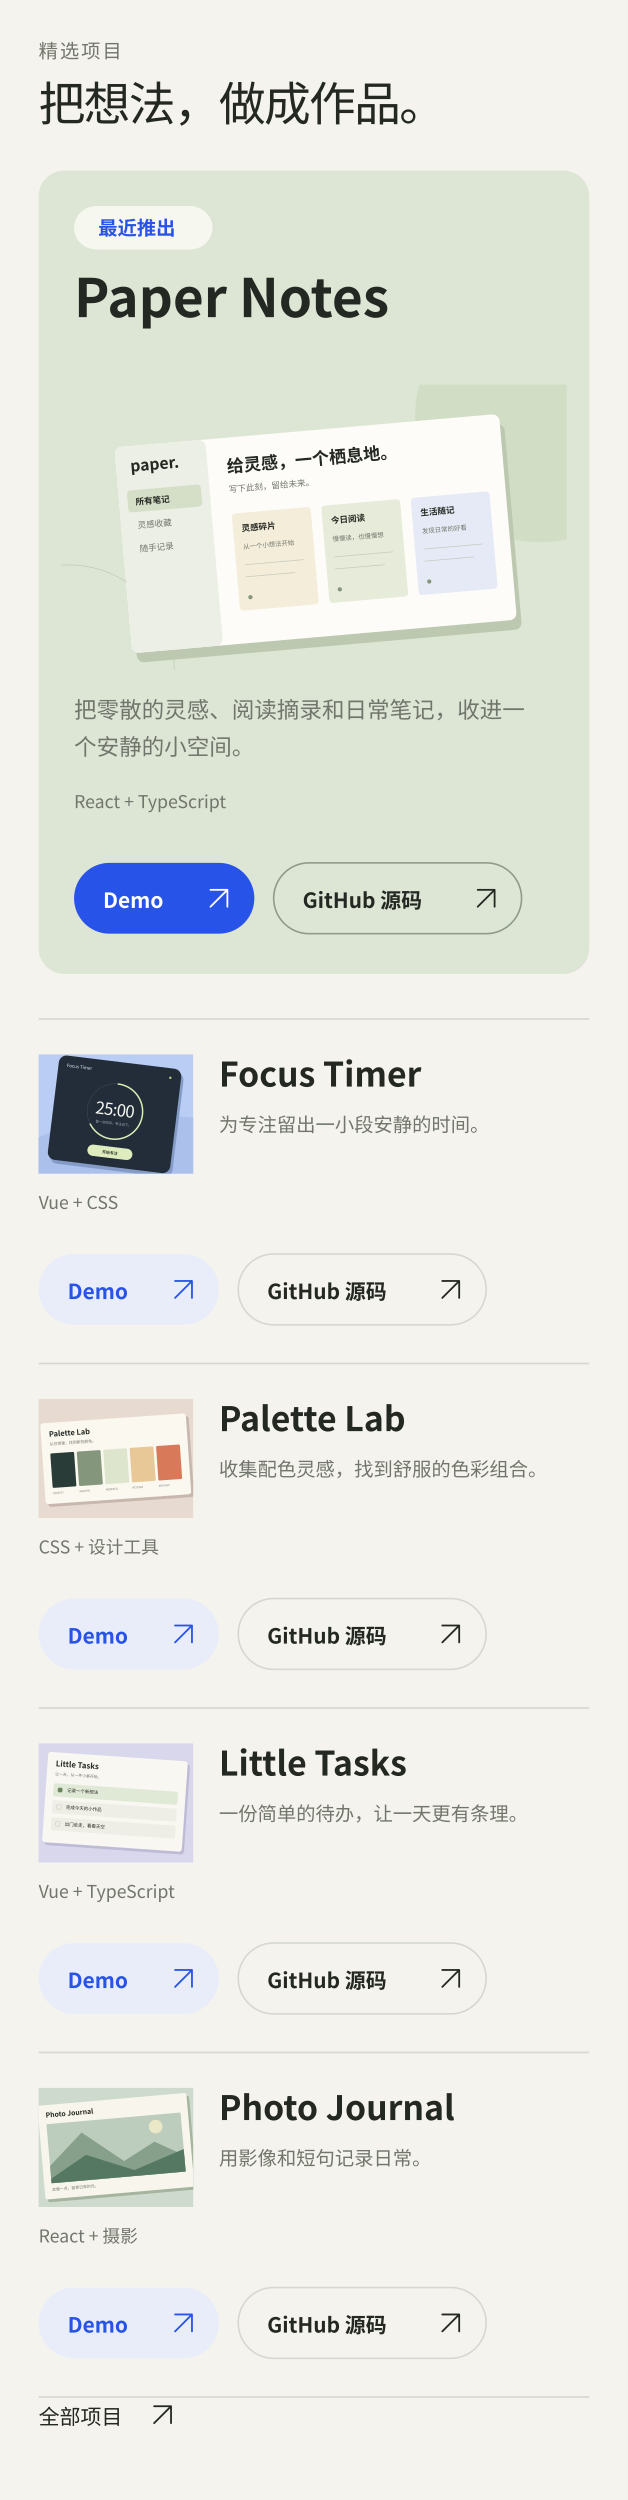
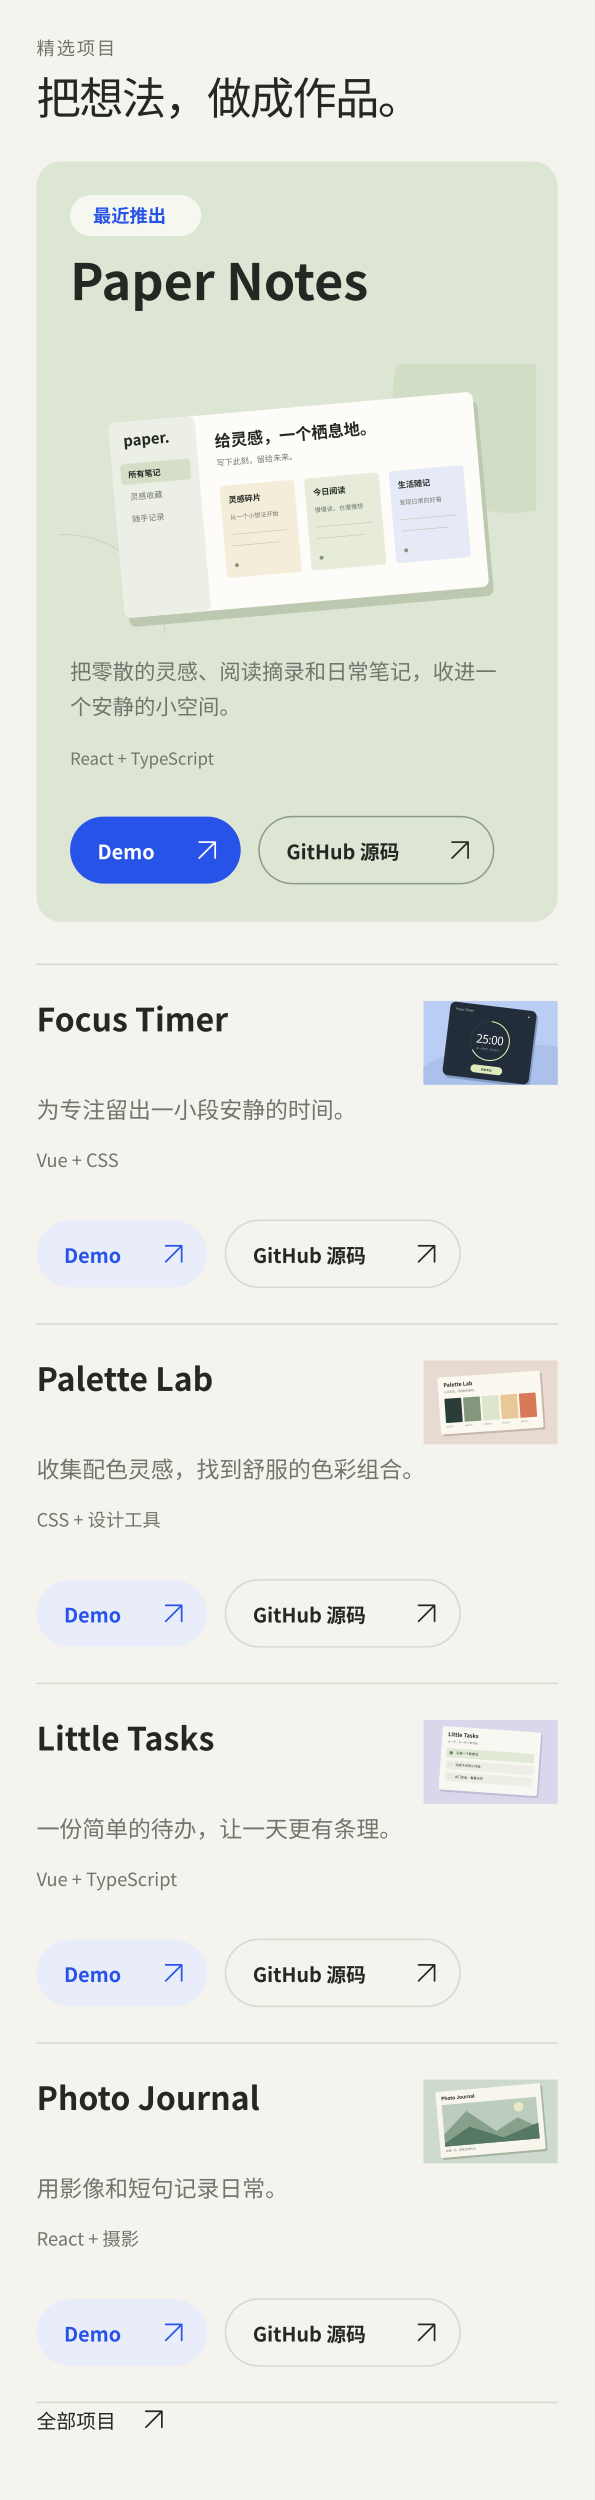
- <svg xmlns="http://www.w3.org/2000/svg" width="390" height="1553" viewBox="0 0 390 1553" role="img" aria-labelledby="title desc">
+ <svg xmlns="http://www.w3.org/2000/svg" width="390" height="1641" viewBox="0 0 390 1641" role="img" aria-labelledby="title desc">
  <g font-family="Segoe UI,Microsoft YaHei,Noto Sans CJK SC,Arial,sans-serif">
-     <rect x="0" y="0" width="390" height="1553" rx="0" fill="#F5F3ED" stroke="none" />
+     <rect x="0" y="0" width="390" height="1641" rx="0" fill="#F5F3ED" stroke="none" />
    <g transform="translate(0 0)">
      <svg width="390" height="24" viewBox="0 0 390 24" overflow="visible">
        <g font-family="Segoe UI,Microsoft YaHei,Noto Sans CJK SC,Arial,sans-serif" />
      </svg>
    </g>
    <g transform="translate(0 24)">
-       <svg width="390" height="1505" viewBox="0 0 390 1505" overflow="visible">
+       <svg width="390" height="1593" viewBox="0 0 390 1593" overflow="visible">
        <g font-family="Segoe UI,Microsoft YaHei,Noto Sans CJK SC,Arial,sans-serif">
          <text x="24" y="12" font-size="12" fill="#71766C" font-weight="500" letter-spacing="1.2">精选项目</text>
          <text x="24" y="51" font-size="29" fill="#242822" font-weight="500" letter-spacing="-1">把想法，做成作品。</text>
          <g id="Featured-notes">
            <rect x="24" y="82" width="342" height="499" rx="16" fill="#DDE5D5" stroke="none" />
            <rect x="46" y="104" width="86" height="27" rx="14" fill="#F6F8EF" stroke="none" />
            <text x="61" y="122" font-size="12" fill="#2853E8" font-weight="600">最近推出</text>
            <text x="46" y="173" font-size="33" fill="#242822" font-weight="550">Paper Notes</text>
            <svg id="Cover-notes" x="38" y="215" width="314" height="177" viewBox="0 0 720 400" preserveAspectRatio="xMidYMid slice">
              <rect x="0" y="0" width="720" height="400" rx="0" fill="#DDE5D5" stroke="none" />
              <circle cx="678" cy="45" r="176" fill="#D2DDC6" stroke="none" />
              <circle cx="16" cy="401" r="148" fill="none" stroke="#BECBB2" />
              <g transform="translate(91,64) rotate(-5,270,140)">
                <rect x="6" y="14" width="542" height="290" rx="10" fill="#BCC8AF" stroke="none" />
                <rect x="0" y="0" width="542" height="290" rx="10" fill="#FDFCF8" stroke="none" />
                <rect x="0" y="0" width="128" height="290" rx="10" fill="#ECEFE5" stroke="none" />
                <text x="20" y="36" font-size="22" fill="#242822" font-weight="650">paper.</text>
                <rect x="12" y="62" width="104" height="31" rx="5" fill="#D5DFC7" stroke="none" />
                <text x="23" y="83" font-size="12" fill="#242822" font-weight="550">所有笔记</text>
                <text x="23" y="116" font-size="12" fill="#71766C" font-weight="400">灵感收藏</text>
                <text x="23" y="149" font-size="12" fill="#71766C" font-weight="400">随手记录</text>
                <text x="155" y="49" font-size="24" fill="#242822" font-weight="600">给灵感，一个栖息地。</text>
                <text x="155" y="77" font-size="12" fill="#71766C" font-weight="400">写下此刻，留给未来。</text>
                <rect x="156" y="107" width="111" height="137" rx="5" fill="#F4EDDA" stroke="none" />
                <text x="168" y="133" font-size="12" fill="#242822" font-weight="600">灵感碎片</text>
                <text x="168" y="158" font-size="9" fill="#71766C" font-weight="400">从一个小想法开始</text>
                <path d="M168 180H251" fill="none" stroke="#C5C9BC" />
                <path d="M168 197H238" fill="none" stroke="#C5C9BC" />
                <circle cx="172" cy="226" r="3" fill="#86957D" stroke="none" />
                <rect x="282" y="107" width="111" height="137" rx="5" fill="#E6ECD9" stroke="none" />
                <text x="294" y="133" font-size="12" fill="#242822" font-weight="600">今日阅读</text>
                <text x="294" y="158" font-size="9" fill="#71766C" font-weight="400">慢慢读，也慢慢想</text>
                <path d="M294 180H377" fill="none" stroke="#C5C9BC" />
                <path d="M294 197H364" fill="none" stroke="#C5C9BC" />
                <circle cx="298" cy="226" r="3" fill="#86957D" stroke="none" />
                <rect x="408" y="107" width="111" height="137" rx="5" fill="#E5EAF6" stroke="none" />
                <text x="420" y="133" font-size="12" fill="#242822" font-weight="600">生活随记</text>
                <text x="420" y="158" font-size="9" fill="#71766C" font-weight="400">发现日常的好看</text>
                <path d="M420 180H503" fill="none" stroke="#C5C9BC" />
                <path d="M420 197H490" fill="none" stroke="#C5C9BC" />
                <circle cx="424" cy="226" r="3" fill="#86957D" stroke="none" />
              </g>
            </svg>
            <text x="46" y="422" font-size="14" fill="#71766C" font-weight="400">把零散的灵感、阅读摘录和日常笔记，收进一</text>
            <text x="46" y="445" font-size="14" fill="#71766C" font-weight="400">个安静的小空间。</text>
            <text x="46" y="478" font-size="11" fill="#71766C" font-weight="400">React + TypeScript</text>
            <a id="Action-notes-Demo" href="https://example.com/projects/notes" target="_blank" rel="noopener noreferrer" aria-label="Paper Notes · Demo">
              <rect x="46" y="512" width="112" height="44" rx="22" fill="#2853E8" stroke="none" />
              <text x="64" y="540" font-size="13" fill="#FFF" font-weight="550">Demo</text>
              <g transform="translate(127,525) scale(0.75)" fill="none" stroke="#FFF" stroke-width="1.5" stroke-linecap="round" stroke-linejoin="round">
                <path d="M5 19 19 5M5 5h14v14" />
              </g>
            </a>
            <a id="Action-notes-GitHub" href="https://example.com/github/notes" target="_blank" rel="noopener noreferrer" aria-label="Paper Notes · GitHub 源码">
              <rect x="170" y="512" width="154" height="44" rx="22" fill="none" stroke="#8D9B87" />
              <text x="188" y="540" font-size="13" fill="#242822" font-weight="550">GitHub 源码</text>
              <g transform="translate(293,525) scale(0.75)" fill="none" stroke="#242822" stroke-width="1.5" stroke-linecap="round" stroke-linejoin="round">
                <path d="M5 19 19 5M5 5h14v14" />
              </g>
            </a>
          </g>
          <g id="Project-timer">
            <path d="M24 609H366" fill="none" stroke="#D5D8CF" />
-             <svg id="Cover-timer" x="24" y="631" width="96" height="74" viewBox="0 0 720 400" preserveAspectRatio="xMidYMid slice">
+             <svg id="Cover-timer" x="278" y="633" width="88" height="55" viewBox="0 0 720 400" preserveAspectRatio="xMidYMid slice">
              <rect x="0" y="0" width="720" height="400" rx="0" fill="#BACDF4" stroke="none" />
              <path d="M0 346Q210 159 720 222V400H0Z" fill="#ABC1EC" />
              <g transform="translate(148,25) rotate(7,210,180)">
                <rect x="9" y="12" width="414" height="353" rx="26" fill="#849BC5" stroke="none" />
                <rect x="0" y="0" width="414" height="353" rx="26" fill="#232D39" stroke="none" />
                <text x="28" y="38" font-size="15" fill="#E8EDF7" font-weight="500">Focus Timer</text>
                <circle cx="378" cy="32" r="4" fill="#B3D986" stroke="none" />
                <circle cx="207" cy="167" r="93" fill="none" stroke="#4B5C6B" />
                <path d="M207 74A93 93 0 1 1 130 219" fill="none" stroke="#DDEEB5" stroke-width="5" stroke-linecap="round" />
                <text x="207" y="181" font-size="56" fill="#F8FAF1" font-weight="400" text-anchor="middle" letter-spacing="-2">25:00</text>
                <text x="207" y="211" font-size="11" fill="#A9B7C5" font-weight="400" text-anchor="middle">留一点时间，专注当下。</text>
                <rect x="131" y="286" width="152" height="38" rx="19" fill="#DFEDBE" stroke="none" />
                <text x="207" y="311" font-size="13" fill="#283329" font-weight="550" text-anchor="middle">开始专注</text>
              </g>
            </svg>
-             <text x="136" y="651" font-size="21" fill="#242822" font-weight="550">Focus Timer</text>
-             <text x="136" y="679" font-size="12" fill="#71766C" font-weight="400">为专注留出一小段安静的时间。</text>
-             <text x="24" y="727" font-size="11" fill="#71766C" font-weight="400">Vue + CSS</text>
+             <text x="24" y="653" font-size="21" fill="#242822" font-weight="550">Focus Timer</text>
+             <text x="24" y="710" font-size="15" fill="#71766C" font-weight="400">为专注留出一小段安静的时间。</text>
+             <text x="24" y="742" font-size="12" fill="#71766C" font-weight="400">Vue + CSS</text>
            <a id="Action-timer-Demo" href="https://example.com/projects/timer" target="_blank" rel="noopener noreferrer" aria-label="Focus Timer · Demo">
-               <rect x="24" y="755" width="112" height="44" rx="22" fill="#E9EDF9" stroke="none" />
-               <text x="42" y="783" font-size="13" fill="#2853E8" font-weight="550">Demo</text>
-               <g transform="translate(105,768) scale(0.75)" fill="none" stroke="#2853E8" stroke-width="1.5" stroke-linecap="round" stroke-linejoin="round">
+               <rect x="24" y="777" width="112" height="44" rx="22" fill="#E9EDF9" stroke="none" />
+               <text x="42" y="805" font-size="13" fill="#2853E8" font-weight="550">Demo</text>
+               <g transform="translate(105,790) scale(0.75)" fill="none" stroke="#2853E8" stroke-width="1.5" stroke-linecap="round" stroke-linejoin="round">
                <path d="M5 19 19 5M5 5h14v14" />
              </g>
            </a>
            <a id="Action-timer-GitHub" href="https://example.com/github/timer" target="_blank" rel="noopener noreferrer" aria-label="Focus Timer · GitHub 源码">
-               <rect x="148" y="755" width="154" height="44" rx="22" fill="none" stroke="#D5D8CF" />
-               <text x="166" y="783" font-size="13" fill="#242822" font-weight="550">GitHub 源码</text>
-               <g transform="translate(271,768) scale(0.75)" fill="none" stroke="#242822" stroke-width="1.5" stroke-linecap="round" stroke-linejoin="round">
+               <rect x="148" y="777" width="154" height="44" rx="22" fill="none" stroke="#D5D8CF" />
+               <text x="166" y="805" font-size="13" fill="#242822" font-weight="550">GitHub 源码</text>
+               <g transform="translate(271,790) scale(0.75)" fill="none" stroke="#242822" stroke-width="1.5" stroke-linecap="round" stroke-linejoin="round">
                <path d="M5 19 19 5M5 5h14v14" />
              </g>
            </a>
          </g>
          <g id="Project-palette">
-             <path d="M24 823H366" fill="none" stroke="#D5D8CF" />
-             <svg id="Cover-palette" x="24" y="845" width="96" height="74" viewBox="0 0 720 400" preserveAspectRatio="xMidYMid slice">
+             <path d="M24 845H366" fill="none" stroke="#D5D8CF" />
+             <svg id="Cover-palette" x="278" y="869" width="88" height="55" viewBox="0 0 720 400" preserveAspectRatio="xMidYMid slice">
              <rect x="0" y="0" width="720" height="400" rx="0" fill="#E7DAD1" stroke="none" />
              <g transform="translate(115,65) rotate(-4,245,145)">
                <rect x="9" y="10" width="490" height="272" rx="9" fill="#C8B7AD" stroke="none" />
                <rect x="0" y="0" width="490" height="272" rx="9" fill="#FBF8F0" stroke="none" />
                <text x="27" y="47" font-size="25" fill="#242822" font-weight="600">Palette Lab</text>
                <text x="27" y="76" font-size="13" fill="#71766C" font-weight="400">从日常里，找到新的颜色。</text>
                <rect x="27" y="103" width="80" height="116" rx="4" fill="#293C37" stroke="none" />
                <text x="27" y="240" font-size="9" fill="#71766C" font-weight="400">#293C37</text>
                <rect x="116" y="103" width="80" height="116" rx="4" fill="#84977D" stroke="none" />
                <text x="116" y="240" font-size="9" fill="#71766C" font-weight="400">#84977D</text>
                <rect x="205" y="103" width="80" height="116" rx="4" fill="#DDE5CD" stroke="none" />
                <text x="205" y="240" font-size="9" fill="#71766C" font-weight="400">#DDE5CD</text>
                <rect x="294" y="103" width="80" height="116" rx="4" fill="#E7C896" stroke="none" />
                <text x="294" y="240" font-size="9" fill="#71766C" font-weight="400">#E7C896</text>
                <rect x="383" y="103" width="80" height="116" rx="4" fill="#D87959" stroke="none" />
                <text x="383" y="240" font-size="9" fill="#71766C" font-weight="400">#D87959</text>
              </g>
            </svg>
-             <text x="136" y="865" font-size="21" fill="#242822" font-weight="550">Palette Lab</text>
-             <text x="136" y="893" font-size="12" fill="#71766C" font-weight="400">收集配色灵感，找到舒服的色彩组合。</text>
-             <text x="24" y="941" font-size="11" fill="#71766C" font-weight="400">CSS + 设计工具</text>
+             <text x="24" y="889" font-size="21" fill="#242822" font-weight="550">Palette Lab</text>
+             <text x="24" y="946" font-size="15" fill="#71766C" font-weight="400">收集配色灵感，找到舒服的色彩组合。</text>
+             <text x="24" y="978" font-size="12" fill="#71766C" font-weight="400">CSS + 设计工具</text>
            <a id="Action-palette-Demo" href="https://example.com/projects/palette" target="_blank" rel="noopener noreferrer" aria-label="Palette Lab · Demo">
-               <rect x="24" y="969" width="112" height="44" rx="22" fill="#E9EDF9" stroke="none" />
-               <text x="42" y="997" font-size="13" fill="#2853E8" font-weight="550">Demo</text>
-               <g transform="translate(105,982) scale(0.75)" fill="none" stroke="#2853E8" stroke-width="1.5" stroke-linecap="round" stroke-linejoin="round">
+               <rect x="24" y="1013" width="112" height="44" rx="22" fill="#E9EDF9" stroke="none" />
+               <text x="42" y="1041" font-size="13" fill="#2853E8" font-weight="550">Demo</text>
+               <g transform="translate(105,1026) scale(0.75)" fill="none" stroke="#2853E8" stroke-width="1.5" stroke-linecap="round" stroke-linejoin="round">
                <path d="M5 19 19 5M5 5h14v14" />
              </g>
            </a>
            <a id="Action-palette-GitHub" href="https://example.com/github/palette" target="_blank" rel="noopener noreferrer" aria-label="Palette Lab · GitHub 源码">
-               <rect x="148" y="969" width="154" height="44" rx="22" fill="none" stroke="#D5D8CF" />
-               <text x="166" y="997" font-size="13" fill="#242822" font-weight="550">GitHub 源码</text>
-               <g transform="translate(271,982) scale(0.75)" fill="none" stroke="#242822" stroke-width="1.5" stroke-linecap="round" stroke-linejoin="round">
+               <rect x="148" y="1013" width="154" height="44" rx="22" fill="none" stroke="#D5D8CF" />
+               <text x="166" y="1041" font-size="13" fill="#242822" font-weight="550">GitHub 源码</text>
+               <g transform="translate(271,1026) scale(0.75)" fill="none" stroke="#242822" stroke-width="1.5" stroke-linecap="round" stroke-linejoin="round">
                <path d="M5 19 19 5M5 5h14v14" />
              </g>
            </a>
          </g>
          <g id="Project-tasks">
-             <path d="M24 1037H366" fill="none" stroke="#D5D8CF" />
-             <svg id="Cover-tasks" x="24" y="1059" width="96" height="74" viewBox="0 0 720 400" preserveAspectRatio="xMidYMid slice">
+             <path d="M24 1081H366" fill="none" stroke="#D5D8CF" />
+             <svg id="Cover-tasks" x="278" y="1105" width="88" height="55" viewBox="0 0 720 400" preserveAspectRatio="xMidYMid slice">
              <rect x="0" y="0" width="720" height="400" rx="0" fill="#D8D7EB" stroke="none" />
              <g transform="translate(122,44) rotate(4,235,150)">
                <rect x="8" y="9" width="470" height="304" rx="10" fill="#BDBBD6" stroke="none" />
                <rect x="0" y="0" width="470" height="304" rx="10" fill="#F8F7F1" stroke="none" />
                <text x="28" y="47" font-size="26" fill="#242822" font-weight="600">Little Tasks</text>
                <text x="28" y="77" font-size="13" fill="#71766C" font-weight="400">让一天，从一件小事开始。</text>
                <rect x="26" y="104" width="418" height="44" rx="6" fill="#E0E8D6" stroke="none" />
                <rect x="41" y="118" width="15" height="15" rx="4" fill="#6A845C" stroke="#A4B298" />
                <text x="72" y="130" font-size="15" fill="#242822" font-weight="400">记录一个新想法</text>
                <rect x="26" y="161" width="418" height="44" rx="6" fill="#EEEDE6" stroke="none" />
                <rect x="41" y="175" width="15" height="15" rx="4" fill="none" stroke="#A4B298" />
                <text x="72" y="187" font-size="15" fill="#242822" font-weight="400">完成今天的小作品</text>
                <rect x="26" y="218" width="418" height="44" rx="6" fill="#EEEDE6" stroke="none" />
                <rect x="41" y="232" width="15" height="15" rx="4" fill="none" stroke="#A4B298" />
                <text x="72" y="244" font-size="15" fill="#242822" font-weight="400">出门走走，看看天空</text>
              </g>
            </svg>
-             <text x="136" y="1079" font-size="21" fill="#242822" font-weight="550">Little Tasks</text>
-             <text x="136" y="1107" font-size="12" fill="#71766C" font-weight="400">一份简单的待办，让一天更有条理。</text>
-             <text x="24" y="1155" font-size="11" fill="#71766C" font-weight="400">Vue + TypeScript</text>
+             <text x="24" y="1125" font-size="21" fill="#242822" font-weight="550">Little Tasks</text>
+             <text x="24" y="1182" font-size="15" fill="#71766C" font-weight="400">一份简单的待办，让一天更有条理。</text>
+             <text x="24" y="1214" font-size="12" fill="#71766C" font-weight="400">Vue + TypeScript</text>
            <a id="Action-tasks-Demo" href="https://example.com/projects/tasks" target="_blank" rel="noopener noreferrer" aria-label="Little Tasks · Demo">
-               <rect x="24" y="1183" width="112" height="44" rx="22" fill="#E9EDF9" stroke="none" />
-               <text x="42" y="1211" font-size="13" fill="#2853E8" font-weight="550">Demo</text>
-               <g transform="translate(105,1196) scale(0.75)" fill="none" stroke="#2853E8" stroke-width="1.5" stroke-linecap="round" stroke-linejoin="round">
+               <rect x="24" y="1249" width="112" height="44" rx="22" fill="#E9EDF9" stroke="none" />
+               <text x="42" y="1277" font-size="13" fill="#2853E8" font-weight="550">Demo</text>
+               <g transform="translate(105,1262) scale(0.75)" fill="none" stroke="#2853E8" stroke-width="1.5" stroke-linecap="round" stroke-linejoin="round">
                <path d="M5 19 19 5M5 5h14v14" />
              </g>
            </a>
            <a id="Action-tasks-GitHub" href="https://example.com/github/tasks" target="_blank" rel="noopener noreferrer" aria-label="Little Tasks · GitHub 源码">
-               <rect x="148" y="1183" width="154" height="44" rx="22" fill="none" stroke="#D5D8CF" />
-               <text x="166" y="1211" font-size="13" fill="#242822" font-weight="550">GitHub 源码</text>
-               <g transform="translate(271,1196) scale(0.75)" fill="none" stroke="#242822" stroke-width="1.5" stroke-linecap="round" stroke-linejoin="round">
+               <rect x="148" y="1249" width="154" height="44" rx="22" fill="none" stroke="#D5D8CF" />
+               <text x="166" y="1277" font-size="13" fill="#242822" font-weight="550">GitHub 源码</text>
+               <g transform="translate(271,1262) scale(0.75)" fill="none" stroke="#242822" stroke-width="1.5" stroke-linecap="round" stroke-linejoin="round">
                <path d="M5 19 19 5M5 5h14v14" />
              </g>
            </a>
          </g>
          <g id="Project-journal">
-             <path d="M24 1251H366" fill="none" stroke="#D5D8CF" />
-             <svg id="Cover-journal" x="24" y="1273" width="96" height="74" viewBox="0 0 720 400" preserveAspectRatio="xMidYMid slice">
+             <path d="M24 1317H366" fill="none" stroke="#D5D8CF" />
+             <svg id="Cover-journal" x="278" y="1341" width="88" height="55" viewBox="0 0 720 400" preserveAspectRatio="xMidYMid slice">
              <rect x="0" y="0" width="720" height="400" rx="0" fill="#CEDACD" stroke="none" />
              <g transform="translate(109,38) rotate(-5,250,158)">
                <rect x="8" y="10" width="502" height="316" rx="7" fill="#A4B49E" stroke="none" />
                <rect x="0" y="0" width="502" height="316" rx="7" fill="#F8F6EC" stroke="none" />
                <text x="25" y="42" font-size="23" fill="#242822" font-weight="600">Photo Journal</text>
                <rect x="25" y="64" width="452" height="199" rx="3" fill="#BCCCBD" stroke="none" />
                <circle cx="390" cy="104" r="23" fill="#EBE8C7" stroke="none" />
                <path d="M25 205 140 102 274 210 381 154 477 208v55H25Z" fill="#87A08C" />
                <path d="M25 248 148 178 306 243 477 187v76H25Z" fill="#547862" />
                <text x="25" y="289" font-size="13" fill="#71766C" font-weight="400">走慢一点，留意日常的光。</text>
              </g>
            </svg>
-             <text x="136" y="1293" font-size="21" fill="#242822" font-weight="550">Photo Journal</text>
-             <text x="136" y="1321" font-size="12" fill="#71766C" font-weight="400">用影像和短句记录日常。</text>
-             <text x="24" y="1369" font-size="11" fill="#71766C" font-weight="400">React + 摄影</text>
+             <text x="24" y="1361" font-size="21" fill="#242822" font-weight="550">Photo Journal</text>
+             <text x="24" y="1418" font-size="15" fill="#71766C" font-weight="400">用影像和短句记录日常。</text>
+             <text x="24" y="1450" font-size="12" fill="#71766C" font-weight="400">React + 摄影</text>
            <a id="Action-journal-Demo" href="https://example.com/projects/journal" target="_blank" rel="noopener noreferrer" aria-label="Photo Journal · Demo">
-               <rect x="24" y="1397" width="112" height="44" rx="22" fill="#E9EDF9" stroke="none" />
-               <text x="42" y="1425" font-size="13" fill="#2853E8" font-weight="550">Demo</text>
-               <g transform="translate(105,1410) scale(0.75)" fill="none" stroke="#2853E8" stroke-width="1.5" stroke-linecap="round" stroke-linejoin="round">
+               <rect x="24" y="1485" width="112" height="44" rx="22" fill="#E9EDF9" stroke="none" />
+               <text x="42" y="1513" font-size="13" fill="#2853E8" font-weight="550">Demo</text>
+               <g transform="translate(105,1498) scale(0.75)" fill="none" stroke="#2853E8" stroke-width="1.5" stroke-linecap="round" stroke-linejoin="round">
                <path d="M5 19 19 5M5 5h14v14" />
              </g>
            </a>
            <a id="Action-journal-GitHub" href="https://example.com/github/journal" target="_blank" rel="noopener noreferrer" aria-label="Photo Journal · GitHub 源码">
-               <rect x="148" y="1397" width="154" height="44" rx="22" fill="none" stroke="#D5D8CF" />
-               <text x="166" y="1425" font-size="13" fill="#242822" font-weight="550">GitHub 源码</text>
-               <g transform="translate(271,1410) scale(0.75)" fill="none" stroke="#242822" stroke-width="1.5" stroke-linecap="round" stroke-linejoin="round">
-                 <path d="M5 19 19 5M5 5h14v14" />
-               </g>
-             </a>
-           </g>
-           <path d="M24 1465H366" fill="none" stroke="#D5D8CF" />
-           <text x="24" y="1482" font-size="13" fill="#242822" font-weight="400">全部项目</text>
-           <g transform="translate(92,1467) scale(0.75)" fill="none" stroke="#242822" stroke-width="1.5" stroke-linecap="round" stroke-linejoin="round">
+               <rect x="148" y="1485" width="154" height="44" rx="22" fill="none" stroke="#D5D8CF" />
+               <text x="166" y="1513" font-size="13" fill="#242822" font-weight="550">GitHub 源码</text>
+               <g transform="translate(271,1498) scale(0.75)" fill="none" stroke="#242822" stroke-width="1.5" stroke-linecap="round" stroke-linejoin="round">
+                 <path d="M5 19 19 5M5 5h14v14" />
+               </g>
+             </a>
+           </g>
+           <path d="M24 1553H366" fill="none" stroke="#D5D8CF" />
+           <text x="24" y="1570" font-size="13" fill="#242822" font-weight="400">全部项目</text>
+           <g transform="translate(92,1555) scale(0.75)" fill="none" stroke="#242822" stroke-width="1.5" stroke-linecap="round" stroke-linejoin="round">
            <path d="M5 19 19 5M5 5h14v14" />
          </g>
        </g>
      </svg>
    </g>
  </g>
</svg>
